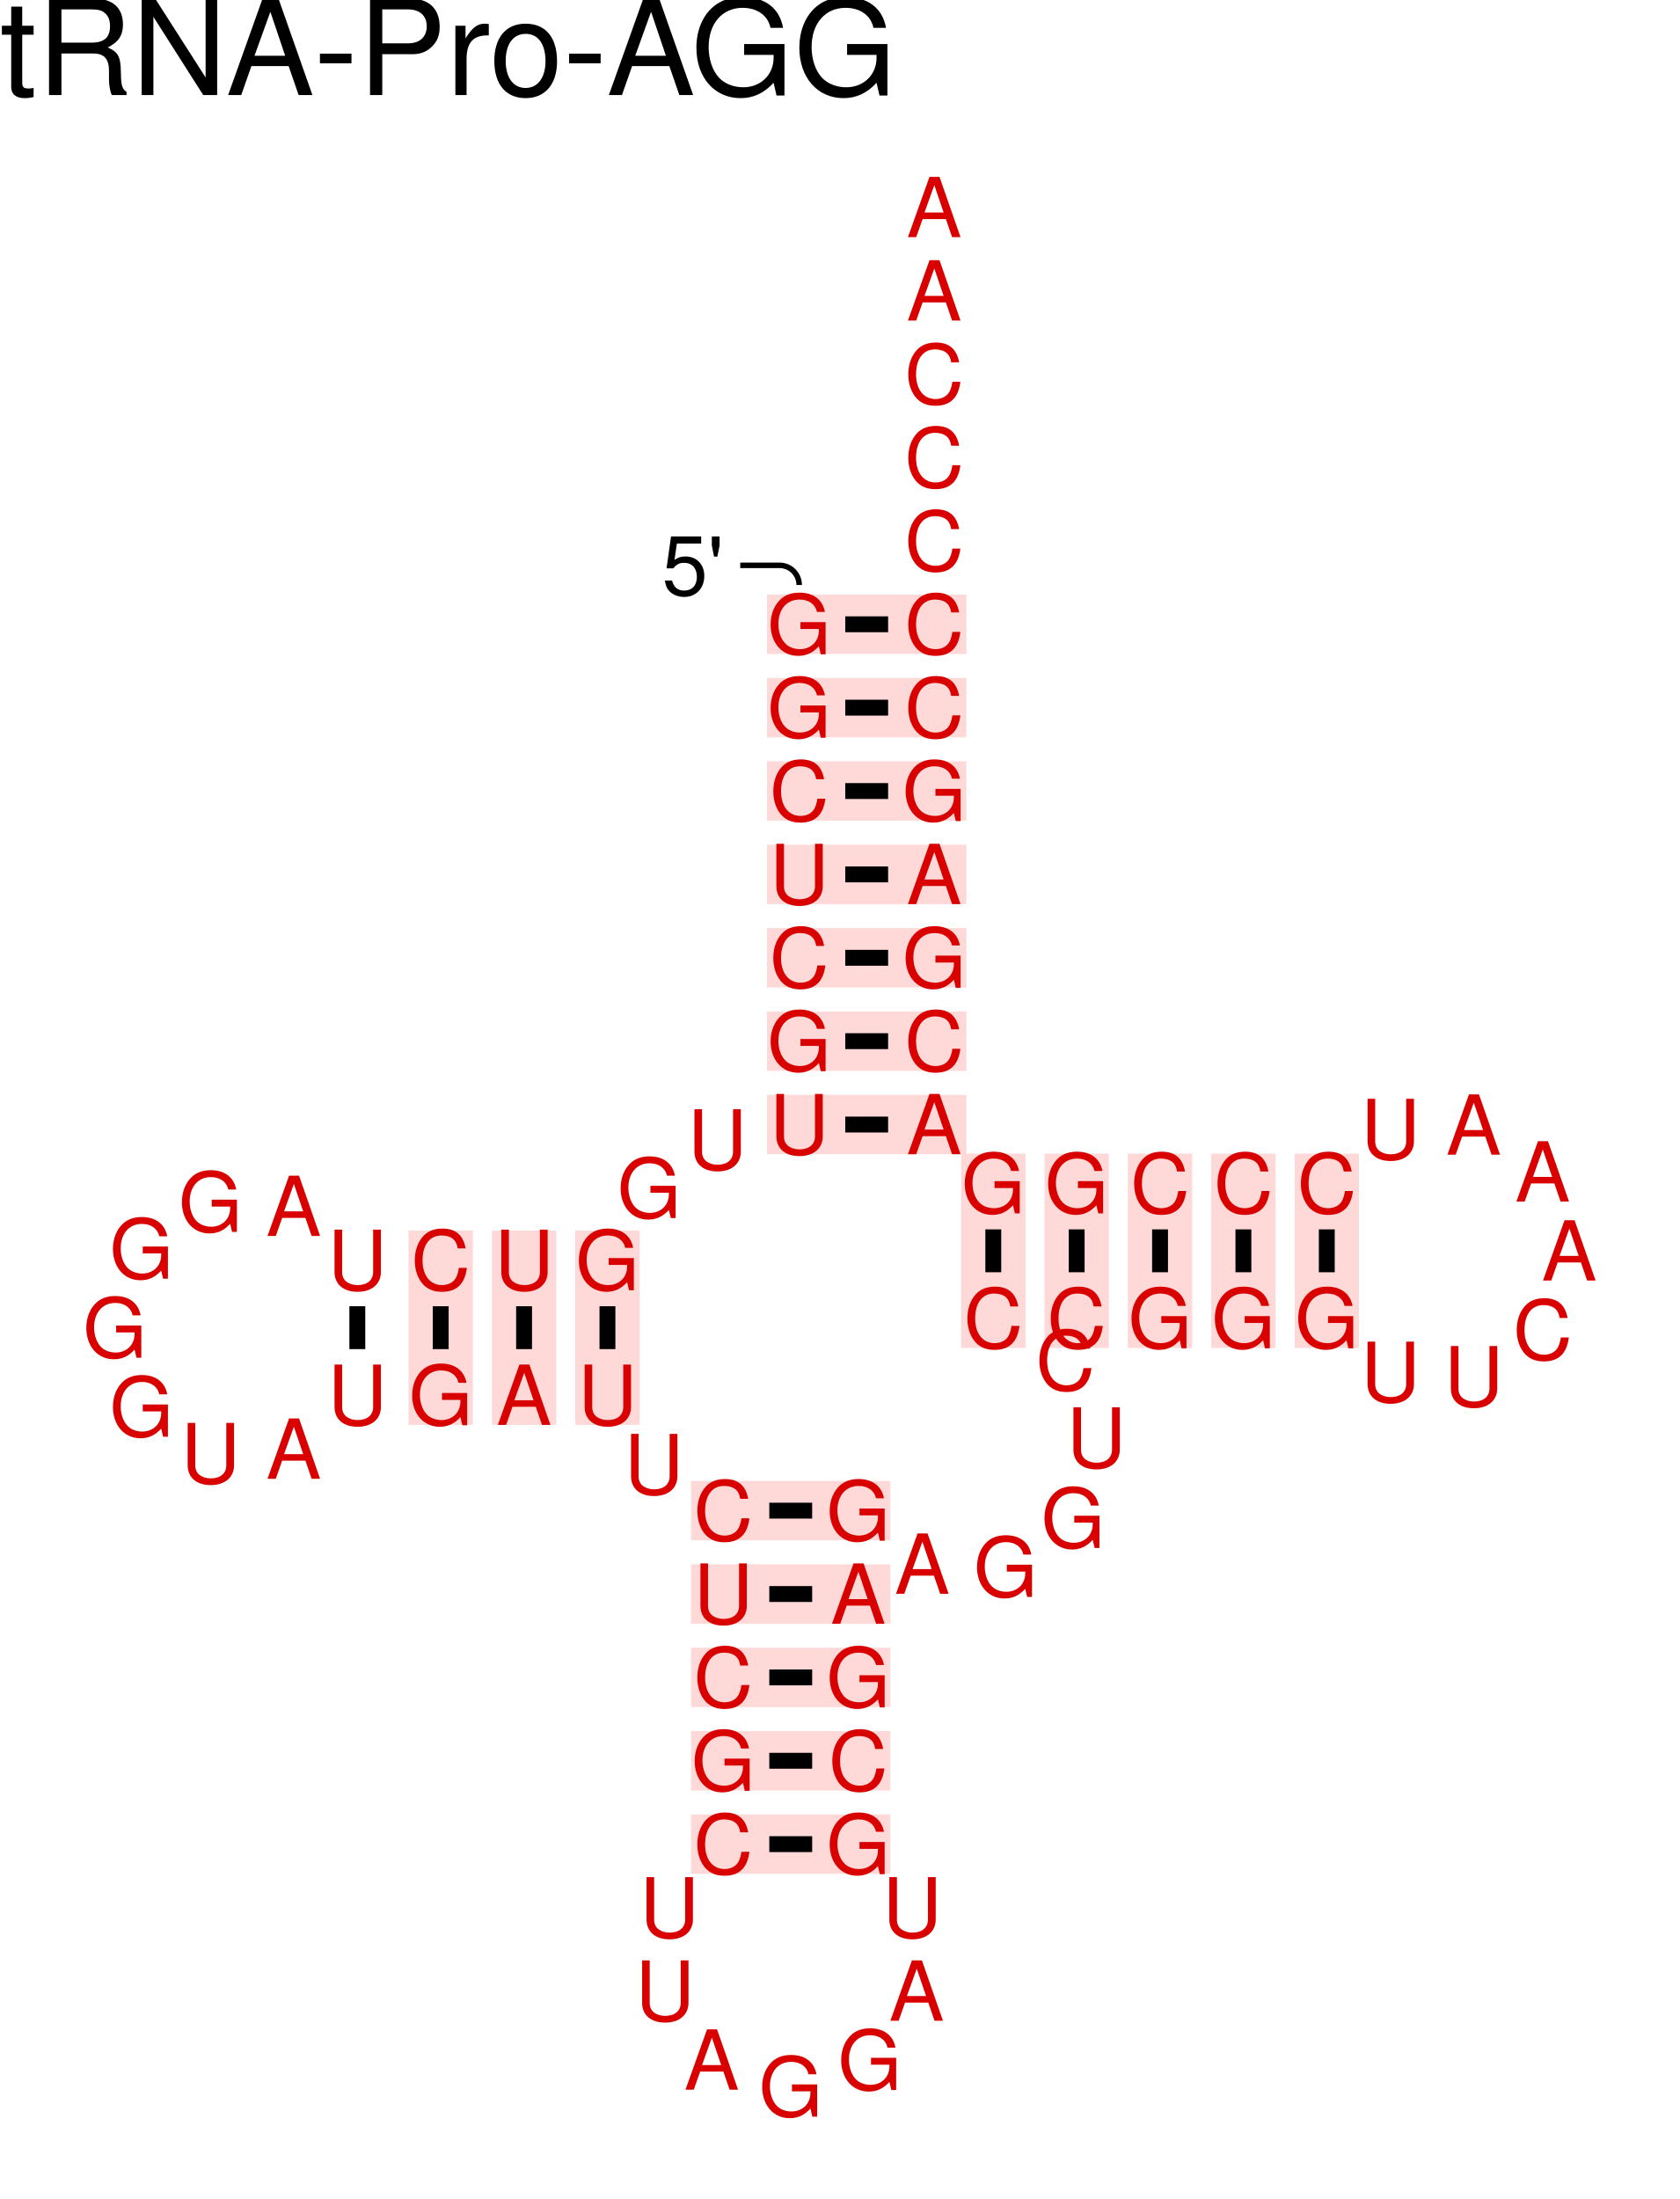
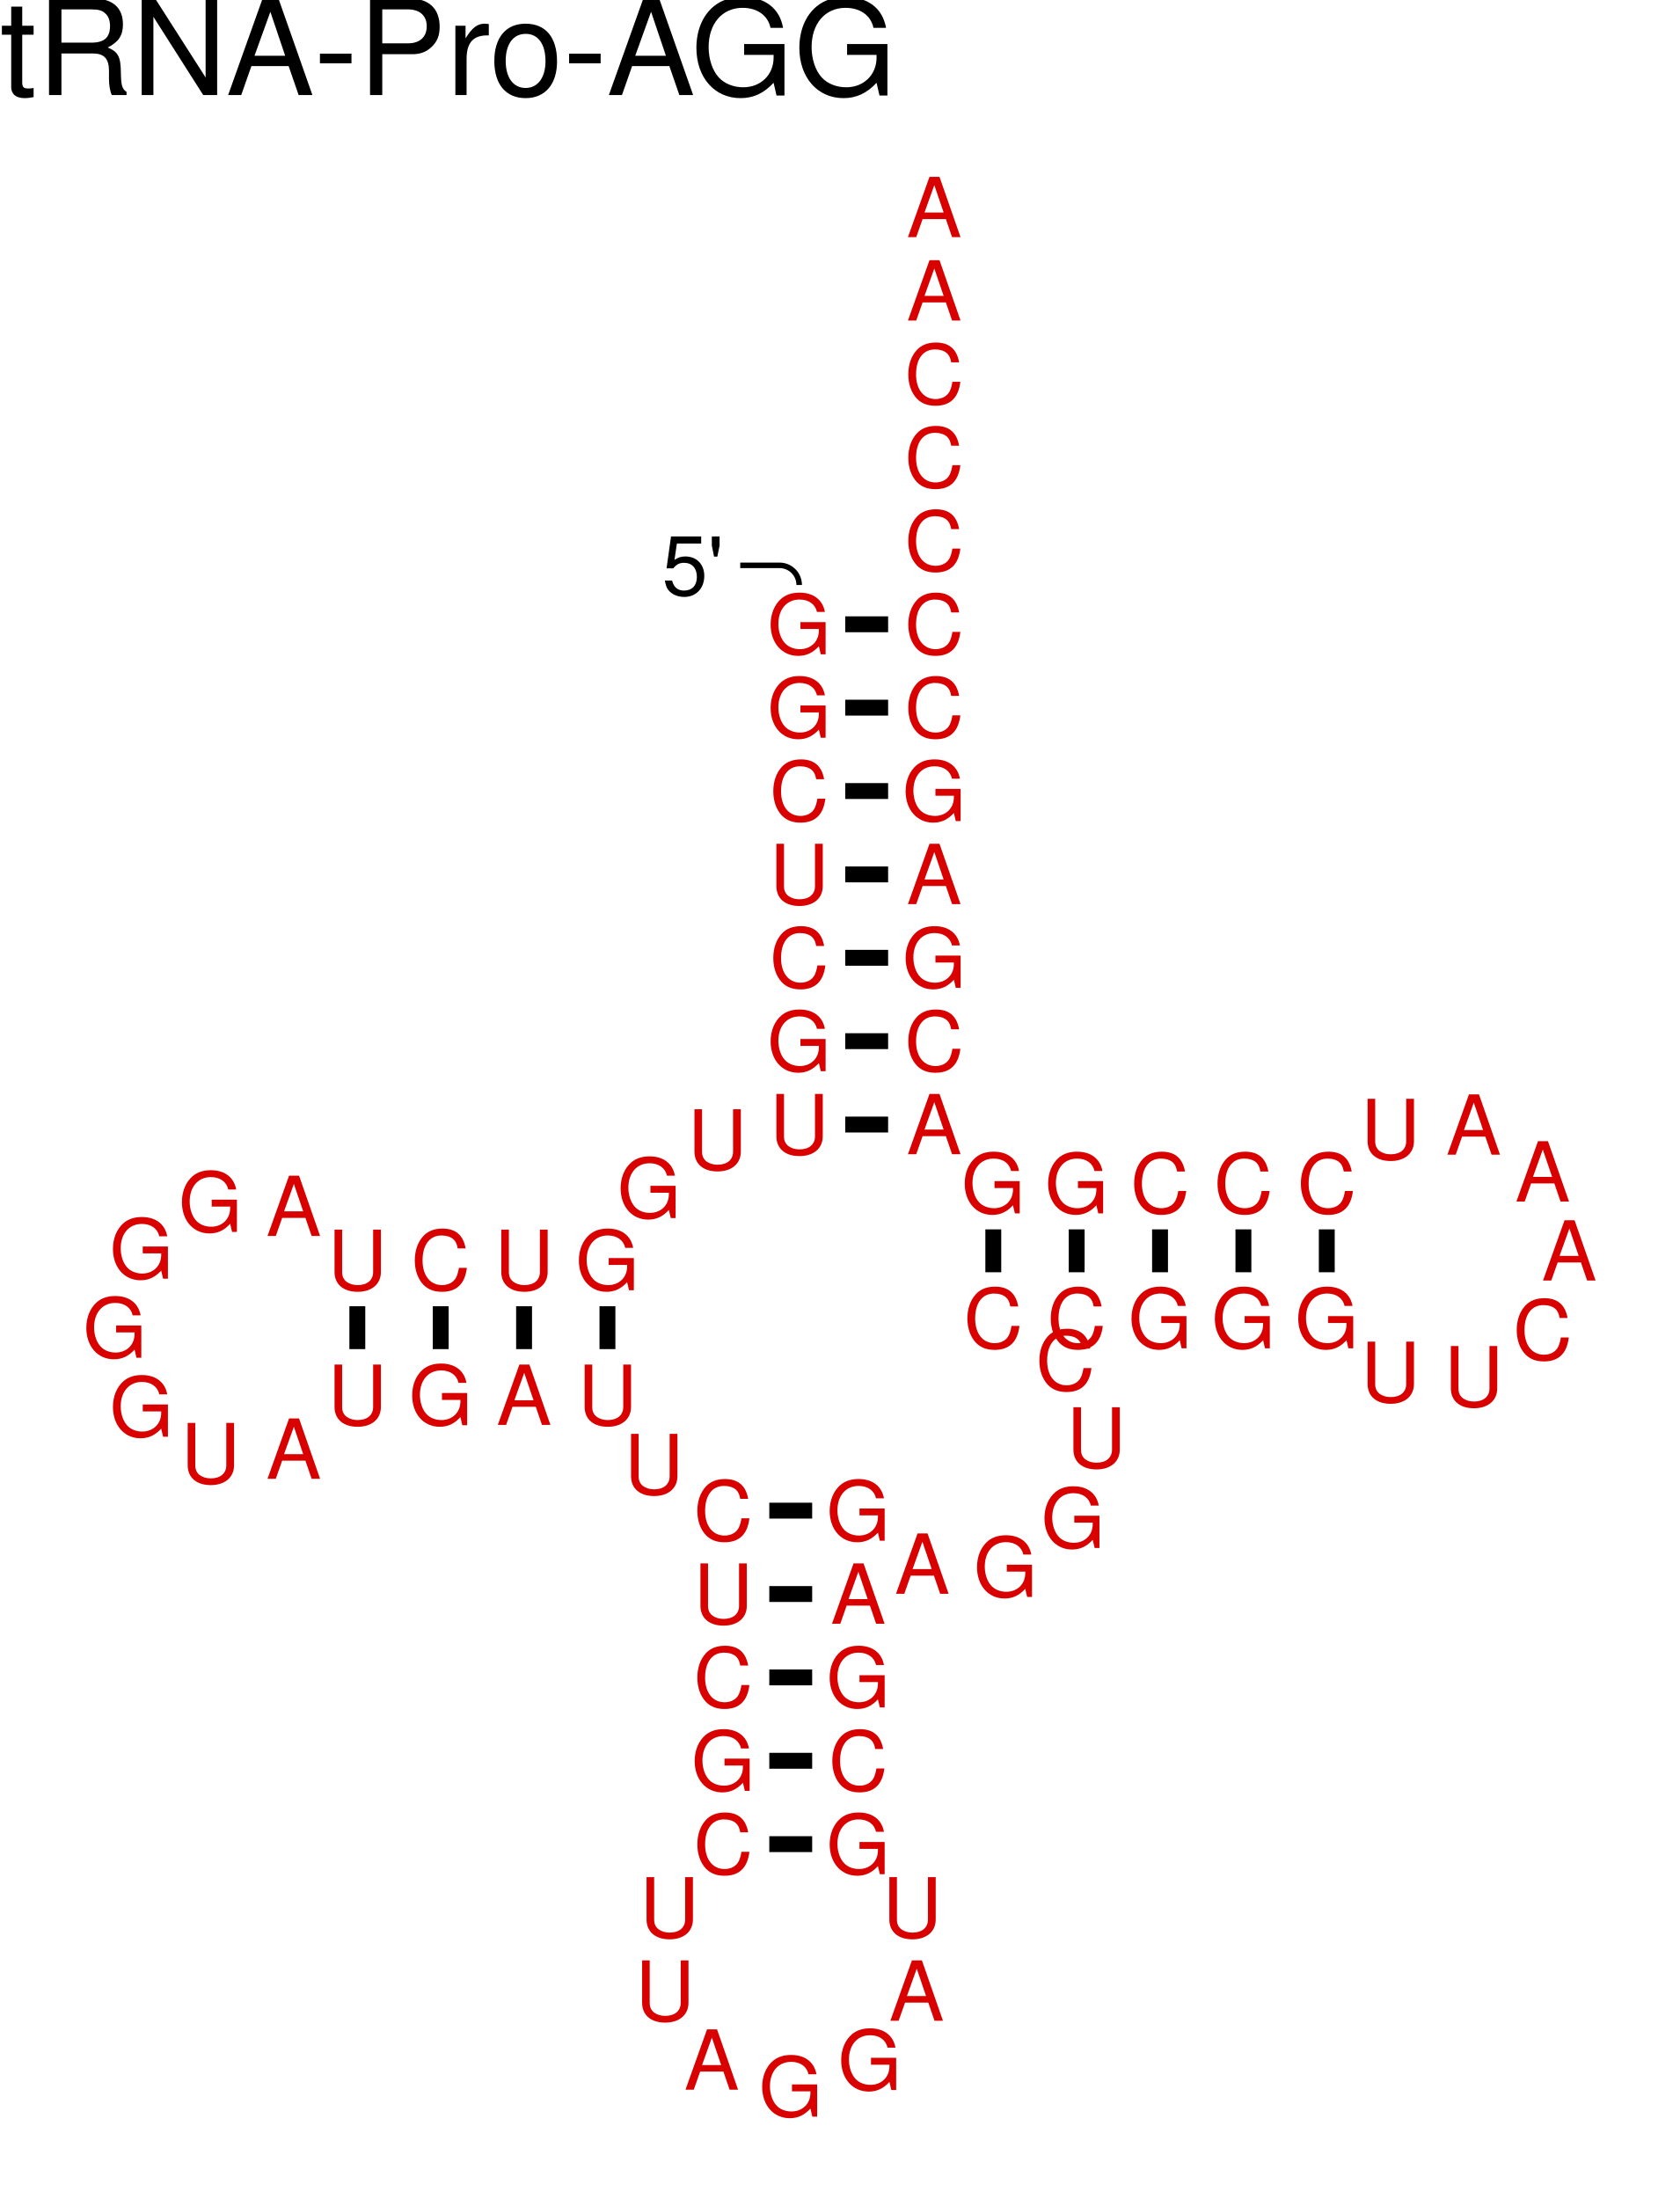
<svg xmlns="http://www.w3.org/2000/svg" version="1.0" width="152.296" height="199.397" id="svg2403" xml:space="preserve">
  <text x="0" y="8.616" id="text1000">
    <tspan x="0" y="8.616" fill="#000000" font-variant="normal" font-weight="normal" font-style="normal" font-family="Helvetica, Arial, sans-serif" font-size="12" id="tspan1001">tRNA-Pro-AGG</tspan>
  </text>
-   <path fill="#ffd8d8" stroke="none" d="M 69.552 53.916 L 69.552,53.916L 87.627,53.916L 87.627,59.301L 69.552,59.301Z" />
  <path fill="none" stroke="#000000" stroke-width="1.44" stroke-linecap="butt" stroke-linejoin="miter" d="M 76.645 56.608 L 80.533 56.608 " />
-   <path fill="#ffd8d8" stroke="none" d="M 69.552 61.476 L 69.552,61.476L 87.627,61.476L 87.627,66.861L 69.552,66.861Z" />
  <path fill="none" stroke="#000000" stroke-width="1.44" stroke-linecap="butt" stroke-linejoin="miter" d="M 76.645 64.168 L 80.533 64.168 " />
-   <path fill="#ffd8d8" stroke="none" d="M 69.552 69.036 L 69.552,69.036L 87.627,69.036L 87.627,74.421L 69.552,74.421Z" />
  <path fill="none" stroke="#000000" stroke-width="1.44" stroke-linecap="butt" stroke-linejoin="miter" d="M 76.645 71.728 L 80.533 71.728 " />
-   <path fill="#ffd8d8" stroke="none" d="M 69.552 76.596 L 69.552,76.596L 87.627,76.596L 87.627,81.981L 69.552,81.981Z" />
  <path fill="none" stroke="#000000" stroke-width="1.44" stroke-linecap="butt" stroke-linejoin="miter" d="M 76.645 79.288 L 80.533 79.288 " />
-   <path fill="#ffd8d8" stroke="none" d="M 69.552 84.156 L 69.552,84.156L 87.627,84.156L 87.627,89.541L 69.552,89.541Z" />
  <path fill="none" stroke="#000000" stroke-width="1.44" stroke-linecap="butt" stroke-linejoin="miter" d="M 76.645 86.849 L 80.533 86.849 " />
-   <path fill="#ffd8d8" stroke="none" d="M 69.552 91.716 L 69.552,91.716L 87.627,91.716L 87.627,97.101L 69.552,97.101Z" />
  <path fill="none" stroke="#000000" stroke-width="1.44" stroke-linecap="butt" stroke-linejoin="miter" d="M 76.645 94.409 L 80.533 94.409 " />
-   <path fill="#ffd8d8" stroke="none" d="M 69.552 99.276 L 69.552,99.276L 87.627,99.276L 87.627,104.661L 69.552,104.661Z" />
  <path fill="none" stroke="#000000" stroke-width="1.44" stroke-linecap="butt" stroke-linejoin="miter" d="M 76.645 101.969 L 80.533 101.969 " />
-   <path fill="#ffd8d8" stroke="none" d="M 58 111.577 L 58,111.577L 58,129.202L 52.165,129.202L 52.165,111.577Z" />
  <path fill="none" stroke="#000000" stroke-width="1.44" stroke-linecap="butt" stroke-linejoin="miter" d="M 55.082 118.445 L 55.082 122.333 " />
-   <path fill="#ffd8d8" stroke="none" d="M 50.44 111.577 L 50.44,111.577L 50.44,129.202L 44.605,129.202L 44.605,111.577Z" />
  <path fill="none" stroke="#000000" stroke-width="1.44" stroke-linecap="butt" stroke-linejoin="miter" d="M 47.522 118.445 L 47.522 122.333 " />
-   <path fill="#ffd8d8" stroke="none" d="M 42.88 111.577 L 42.88,111.577L 42.88,129.202L 37.045,129.202L 37.045,111.577Z" />
  <path fill="none" stroke="#000000" stroke-width="1.44" stroke-linecap="butt" stroke-linejoin="miter" d="M 39.962 118.445 L 39.962 122.333 " />
  <path fill="none" stroke="#000000" stroke-width="1.44" stroke-linecap="butt" stroke-linejoin="miter" d="M 32.402 118.445 L 32.402 122.333 " />
-   <path fill="#ffd8d8" stroke="none" d="M 62.665 134.288 L 62.665,134.288L 80.74,134.288L 80.74,139.673L 62.665,139.673Z" />
  <path fill="none" stroke="#000000" stroke-width="1.44" stroke-linecap="butt" stroke-linejoin="miter" d="M 69.758 136.98 L 73.646 136.98 " />
-   <path fill="#ffd8d8" stroke="none" d="M 62.665 141.848 L 62.665,141.848L 80.74,141.848L 80.74,147.233L 62.665,147.233Z" />
  <path fill="none" stroke="#000000" stroke-width="1.44" stroke-linecap="butt" stroke-linejoin="miter" d="M 69.758 144.54 L 73.646 144.54 " />
-   <path fill="#ffd8d8" stroke="none" d="M 62.665 149.408 L 62.665,149.408L 80.74,149.408L 80.74,154.793L 62.665,154.793Z" />
  <path fill="none" stroke="#000000" stroke-width="1.44" stroke-linecap="butt" stroke-linejoin="miter" d="M 69.758 152.1 L 73.646 152.1 " />
-   <path fill="#ffd8d8" stroke="none" d="M 62.665 156.968 L 62.665,156.968L 80.74,156.968L 80.74,162.353L 62.665,162.353Z" />
  <path fill="none" stroke="#000000" stroke-width="1.44" stroke-linecap="butt" stroke-linejoin="miter" d="M 69.758 159.66 L 73.646 159.66 " />
-   <path fill="#ffd8d8" stroke="none" d="M 62.665 164.528 L 62.665,164.528L 80.74,164.528L 80.74,169.913L 62.665,169.913Z" />
  <path fill="none" stroke="#000000" stroke-width="1.44" stroke-linecap="butt" stroke-linejoin="miter" d="M 69.758 167.22 L 73.646 167.22 " />
-   <path fill="#ffd8d8" stroke="none" d="M 87.153 122.231 L 87.153,122.231L 87.153,104.606L 92.988,104.606L 92.988,122.231Z" />
  <path fill="none" stroke="#000000" stroke-width="1.44" stroke-linecap="butt" stroke-linejoin="miter" d="M 90.07 115.363 L 90.07 111.475 " />
-   <path fill="#ffd8d8" stroke="none" d="M 94.713 122.231 L 94.713,122.231L 94.713,104.606L 100.548,104.606L 100.548,122.231Z" />
  <path fill="none" stroke="#000000" stroke-width="1.44" stroke-linecap="butt" stroke-linejoin="miter" d="M 97.63 115.363 L 97.63 111.475 " />
-   <path fill="#ffd8d8" stroke="none" d="M 102.273 122.231 L 102.273,122.231L 102.273,104.606L 108.108,104.606L 108.108,122.231Z" />
  <path fill="none" stroke="#000000" stroke-width="1.44" stroke-linecap="butt" stroke-linejoin="miter" d="M 105.19 115.363 L 105.19 111.475 " />
-   <path fill="#ffd8d8" stroke="none" d="M 109.833 122.231 L 109.833,122.231L 109.833,104.606L 115.668,104.606L 115.668,122.231Z" />
  <path fill="none" stroke="#000000" stroke-width="1.44" stroke-linecap="butt" stroke-linejoin="miter" d="M 112.75 115.363 L 112.75 111.475 " />
-   <path fill="#ffd8d8" stroke="none" d="M 117.393 122.231 L 117.393,122.231L 117.393,104.606L 123.228,104.606L 123.228,122.231Z" />
  <path fill="none" stroke="#000000" stroke-width="1.44" stroke-linecap="butt" stroke-linejoin="miter" d="M 120.31 115.363 L 120.31 111.475 " />
-   <path fill="none" stroke="#5c5c5c" stroke-width="0.5" stroke-linecap="butt" stroke-linejoin="miter" d="" />
-   <path fill="none" stroke="#5c5c5c" stroke-width="0.5" stroke-linecap="butt" stroke-linejoin="miter" d="" />
-   <path fill="none" stroke="#5c5c5c" stroke-width="0.5" stroke-linecap="butt" stroke-linejoin="miter" d="" />
-   <path fill="none" stroke="#5c5c5c" stroke-width="0.5" stroke-linecap="butt" stroke-linejoin="miter" d="" />
-   <path fill="none" stroke="#5c5c5c" stroke-width="0.5" stroke-linecap="butt" stroke-linejoin="miter" d="" />
-   <path fill="none" stroke="#5c5c5c" stroke-width="0.5" stroke-linecap="butt" stroke-linejoin="miter" d="" />
-   <path fill="none" stroke="#5c5c5c" stroke-width="0.5" stroke-linecap="butt" stroke-linejoin="miter" d="" />
-   <path fill="none" stroke="#5c5c5c" stroke-width="0.5" stroke-linecap="butt" stroke-linejoin="miter" d="" />
-   <path fill="none" stroke="#5c5c5c" stroke-width="0.5" stroke-linecap="butt" stroke-linejoin="miter" d="" />
-   <path fill="none" stroke="#5c5c5c" stroke-width="0.5" stroke-linecap="butt" stroke-linejoin="miter" d="" />
-   <path fill="none" stroke="#5c5c5c" stroke-width="0.5" stroke-linecap="butt" stroke-linejoin="miter" d="" />
-   <path fill="none" stroke="#5c5c5c" stroke-width="0.5" stroke-linecap="butt" stroke-linejoin="miter" d="" />
-   <path fill="none" stroke="#5c5c5c" stroke-width="0.5" stroke-linecap="butt" stroke-linejoin="miter" d="" />
-   <path fill="none" stroke="#5c5c5c" stroke-width="0.5" stroke-linecap="butt" stroke-linejoin="miter" d="" />
-   <path fill="none" stroke="#5c5c5c" stroke-width="0.5" stroke-linecap="butt" stroke-linejoin="miter" d="" />
-   <path fill="none" stroke="#5c5c5c" stroke-width="0.5" stroke-linecap="butt" stroke-linejoin="miter" d="" />
-   <path fill="none" stroke="#5c5c5c" stroke-width="0.5" stroke-linecap="butt" stroke-linejoin="miter" d="" />
-   <path fill="none" stroke="#5c5c5c" stroke-width="0.5" stroke-linecap="butt" stroke-linejoin="miter" d="" />
-   <path fill="none" stroke="#5c5c5c" stroke-width="0.5" stroke-linecap="butt" stroke-linejoin="miter" d="" />
-   <path fill="none" stroke="#5c5c5c" stroke-width="0.5" stroke-linecap="butt" stroke-linejoin="miter" d="" />
-   <path fill="none" stroke="#5c5c5c" stroke-width="0.5" stroke-linecap="butt" stroke-linejoin="miter" d="" />
-   <path fill="none" stroke="#5c5c5c" stroke-width="0.5" stroke-linecap="butt" stroke-linejoin="miter" d="" />
-   <path fill="none" stroke="#5c5c5c" stroke-width="0.5" stroke-linecap="butt" stroke-linejoin="miter" d="" />
-   <path fill="none" stroke="#5c5c5c" stroke-width="0.5" stroke-linecap="butt" stroke-linejoin="miter" d="" />
-   <path fill="none" stroke="#5c5c5c" stroke-width="0.5" stroke-linecap="butt" stroke-linejoin="miter" d="" />
-   <path fill="none" stroke="#5c5c5c" stroke-width="0.5" stroke-linecap="butt" stroke-linejoin="miter" d="" />
-   <path fill="none" stroke="#5c5c5c" stroke-width="0.5" stroke-linecap="butt" stroke-linejoin="miter" d="" />
-   <path fill="none" stroke="#5c5c5c" stroke-width="0.5" stroke-linecap="butt" stroke-linejoin="miter" d="" />
-   <path fill="none" stroke="#5c5c5c" stroke-width="0.5" stroke-linecap="butt" stroke-linejoin="miter" d="" />
-   <path fill="none" stroke="#5c5c5c" stroke-width="0.5" stroke-linecap="butt" stroke-linejoin="miter" d="" />
-   <path fill="none" stroke="#5c5c5c" stroke-width="0.5" stroke-linecap="butt" stroke-linejoin="miter" d="" />
-   <path fill="none" stroke="#5c5c5c" stroke-width="0.5" stroke-linecap="butt" stroke-linejoin="miter" d="" />
-   <path fill="none" stroke="#5c5c5c" stroke-width="0.5" stroke-linecap="butt" stroke-linejoin="miter" d="" />
-   <path fill="none" stroke="#5c5c5c" stroke-width="0.5" stroke-linecap="butt" stroke-linejoin="miter" d="" />
-   <path fill="none" stroke="#5c5c5c" stroke-width="0.5" stroke-linecap="butt" stroke-linejoin="miter" d="" />
-   <path fill="none" stroke="#5c5c5c" stroke-width="0.5" stroke-linecap="butt" stroke-linejoin="miter" d="" />
-   <path fill="none" stroke="#5c5c5c" stroke-width="0.5" stroke-linecap="butt" stroke-linejoin="miter" d="" />
-   <path fill="none" stroke="#5c5c5c" stroke-width="0.5" stroke-linecap="butt" stroke-linejoin="miter" d="" />
-   <path fill="none" stroke="#5c5c5c" stroke-width="0.5" stroke-linecap="butt" stroke-linejoin="miter" d="" />
-   <path fill="none" stroke="#5c5c5c" stroke-width="0.5" stroke-linecap="butt" stroke-linejoin="miter" d="" />
-   <path fill="none" stroke="#5c5c5c" stroke-width="0.5" stroke-linecap="butt" stroke-linejoin="miter" d="" />
-   <path fill="none" stroke="#5c5c5c" stroke-width="0.5" stroke-linecap="butt" stroke-linejoin="miter" d="" />
-   <path fill="none" stroke="#5c5c5c" stroke-width="0.5" stroke-linecap="butt" stroke-linejoin="miter" d="" />
-   <path fill="none" stroke="#5c5c5c" stroke-width="0.5" stroke-linecap="butt" stroke-linejoin="miter" d="" />
-   <path fill="none" stroke="#5c5c5c" stroke-width="0.5" stroke-linecap="butt" stroke-linejoin="miter" d="" />
-   <path fill="none" stroke="#5c5c5c" stroke-width="0.5" stroke-linecap="butt" stroke-linejoin="miter" d="" />
-   <path fill="none" stroke="#5c5c5c" stroke-width="0.5" stroke-linecap="butt" stroke-linejoin="miter" d="" />
-   <path fill="none" stroke="#5c5c5c" stroke-width="0.5" stroke-linecap="butt" stroke-linejoin="miter" d="" />
-   <path fill="none" stroke="#5c5c5c" stroke-width="0.5" stroke-linecap="butt" stroke-linejoin="miter" d="" />
-   <path fill="none" stroke="#5c5c5c" stroke-width="0.5" stroke-linecap="butt" stroke-linejoin="miter" d="" />
-   <path fill="none" stroke="#5c5c5c" stroke-width="0.5" stroke-linecap="butt" stroke-linejoin="miter" d="" />
-   <path fill="none" stroke="#5c5c5c" stroke-width="0.5" stroke-linecap="butt" stroke-linejoin="miter" d="" />
-   <path fill="none" stroke="#5c5c5c" stroke-width="0.5" stroke-linecap="butt" stroke-linejoin="miter" d="" />
-   <path fill="none" stroke="#5c5c5c" stroke-width="0.5" stroke-linecap="butt" stroke-linejoin="miter" d="" />
-   <path fill="none" stroke="#5c5c5c" stroke-width="0.5" stroke-linecap="butt" stroke-linejoin="miter" d="" />
-   <path fill="none" stroke="#5c5c5c" stroke-width="0.5" stroke-linecap="butt" stroke-linejoin="miter" d="" />
-   <path fill="none" stroke="#5c5c5c" stroke-width="0.5" stroke-linecap="butt" stroke-linejoin="miter" d="" />
-   <path fill="none" stroke="#5c5c5c" stroke-width="0.5" stroke-linecap="butt" stroke-linejoin="miter" d="" />
-   <path fill="none" stroke="#5c5c5c" stroke-width="0.5" stroke-linecap="butt" stroke-linejoin="miter" d="" />
-   <path fill="none" stroke="#5c5c5c" stroke-width="0.5" stroke-linecap="butt" stroke-linejoin="miter" d="" />
-   <path fill="none" stroke="#5c5c5c" stroke-width="0.5" stroke-linecap="butt" stroke-linejoin="miter" d="" />
-   <path fill="none" stroke="#5c5c5c" stroke-width="0.5" stroke-linecap="butt" stroke-linejoin="miter" d="" />
-   <path fill="none" stroke="#5c5c5c" stroke-width="0.5" stroke-linecap="butt" stroke-linejoin="miter" d="" />
-   <path fill="none" stroke="#5c5c5c" stroke-width="0.5" stroke-linecap="butt" stroke-linejoin="miter" d="" />
-   <path fill="none" stroke="#5c5c5c" stroke-width="0.5" stroke-linecap="butt" stroke-linejoin="miter" d="" />
-   <path fill="none" stroke="#5c5c5c" stroke-width="0.5" stroke-linecap="butt" stroke-linejoin="miter" d="" />
-   <path fill="none" stroke="#5c5c5c" stroke-width="0.5" stroke-linecap="butt" stroke-linejoin="miter" d="" />
-   <path fill="none" stroke="#5c5c5c" stroke-width="0.5" stroke-linecap="butt" stroke-linejoin="miter" d="" />
-   <path fill="none" stroke="#5c5c5c" stroke-width="0.5" stroke-linecap="butt" stroke-linejoin="miter" d="" />
-   <path fill="none" stroke="#5c5c5c" stroke-width="0.5" stroke-linecap="butt" stroke-linejoin="miter" d="" />
-   <path fill="none" stroke="#5c5c5c" stroke-width="0.5" stroke-linecap="butt" stroke-linejoin="miter" d="" />
-   <path fill="none" stroke="#5c5c5c" stroke-width="0.5" stroke-linecap="butt" stroke-linejoin="miter" d="" />
-   <path fill="none" stroke="#5c5c5c" stroke-width="0.5" stroke-linecap="butt" stroke-linejoin="miter" d="" />
-   <path fill="none" stroke="#5c5c5c" stroke-width="0.5" stroke-linecap="butt" stroke-linejoin="miter" d="" />
-   <path fill="none" stroke="#5c5c5c" stroke-width="0.5" stroke-linecap="butt" stroke-linejoin="miter" d="" />
-   <path fill="none" stroke="#5c5c5c" stroke-width="0.5" stroke-linecap="butt" stroke-linejoin="miter" d="" />
-   <path fill="none" stroke="#5c5c5c" stroke-width="0.5" stroke-linecap="butt" stroke-linejoin="miter" d="" />
-   <path fill="none" stroke="#5c5c5c" stroke-width="0.5" stroke-linecap="butt" stroke-linejoin="miter" d="" />
-   <path fill="none" stroke="#5c5c5c" stroke-width="0.5" stroke-linecap="butt" stroke-linejoin="miter" d="" />
-   <path fill="none" stroke="#5c5c5c" stroke-width="0.5" stroke-linecap="butt" stroke-linejoin="miter" d="" />
-   <path fill="none" stroke="#5c5c5c" stroke-width="0.5" stroke-linecap="butt" stroke-linejoin="miter" d="" />
-   <path fill="none" stroke="#5c5c5c" stroke-width="0.5" stroke-linecap="butt" stroke-linejoin="miter" d="" />
-   <path fill="none" stroke="#5c5c5c" stroke-width="0.5" stroke-linecap="butt" stroke-linejoin="miter" d="" />
-   <path fill="none" stroke="#5c5c5c" stroke-width="0.5" stroke-linecap="butt" stroke-linejoin="miter" d="" />
-   <path fill="none" stroke="#5c5c5c" stroke-width="0.5" stroke-linecap="butt" stroke-linejoin="miter" d="" />
-   <path fill="none" stroke="#5c5c5c" stroke-width="0.5" stroke-linecap="butt" stroke-linejoin="miter" d="" />
-   <path fill="none" stroke="#5c5c5c" stroke-width="0.5" stroke-linecap="butt" stroke-linejoin="miter" d="" />
-   <path fill="none" stroke="#5c5c5c" stroke-width="0.5" stroke-linecap="butt" stroke-linejoin="miter" d="" />
-   <path fill="none" stroke="#5c5c5c" stroke-width="0.5" stroke-linecap="butt" stroke-linejoin="miter" d="" />
-   <path fill="none" stroke="#5c5c5c" stroke-width="0.5" stroke-linecap="butt" stroke-linejoin="miter" d="" />
-   <path fill="none" stroke="#5c5c5c" stroke-width="0.5" stroke-linecap="butt" stroke-linejoin="miter" d="" />
-   <path fill="none" stroke="#5c5c5c" stroke-width="0.5" stroke-linecap="butt" stroke-linejoin="miter" d="" />
-   <path fill="none" stroke="#5c5c5c" stroke-width="0.5" stroke-linecap="butt" stroke-linejoin="miter" d="" />
-   <path fill="none" stroke="#5c5c5c" stroke-width="0.5" stroke-linecap="butt" stroke-linejoin="miter" d="" />
-   <path fill="none" stroke="#5c5c5c" stroke-width="0.5" stroke-linecap="butt" stroke-linejoin="miter" d="" />
-   <path fill="none" stroke="#5c5c5c" stroke-width="0.5" stroke-linecap="butt" stroke-linejoin="miter" d="" />
-   <path fill="none" stroke="#5c5c5c" stroke-width="0.5" stroke-linecap="butt" stroke-linejoin="miter" d="" />
-   <path fill="none" stroke="#5c5c5c" stroke-width="0.5" stroke-linecap="butt" stroke-linejoin="miter" d="" />
-   <path fill="none" stroke="#5c5c5c" stroke-width="0.5" stroke-linecap="butt" stroke-linejoin="miter" d="" />
-   <path fill="none" stroke="#5c5c5c" stroke-width="0.5" stroke-linecap="butt" stroke-linejoin="miter" d="" />
-   <path fill="none" stroke="#5c5c5c" stroke-width="0.5" stroke-linecap="butt" stroke-linejoin="miter" d="" />
-   <path fill="none" stroke="#5c5c5c" stroke-width="0.5" stroke-linecap="butt" stroke-linejoin="miter" d="" />
-   <path fill="none" stroke="#5c5c5c" stroke-width="0.5" stroke-linecap="butt" stroke-linejoin="miter" d="" />
-   <path fill="none" stroke="#5c5c5c" stroke-width="0.5" stroke-linecap="butt" stroke-linejoin="miter" d="" />
-   <path fill="none" stroke="#5c5c5c" stroke-width="0.5" stroke-linecap="butt" stroke-linejoin="miter" d="" />
-   <path fill="none" stroke="#5c5c5c" stroke-width="0.5" stroke-linecap="butt" stroke-linejoin="miter" d="" />
-   <path fill="none" stroke="#5c5c5c" stroke-width="0.5" stroke-linecap="butt" stroke-linejoin="miter" d="" />
-   <path fill="none" stroke="#5c5c5c" stroke-width="0.5" stroke-linecap="butt" stroke-linejoin="miter" d="" />
-   <path fill="none" stroke="#5c5c5c" stroke-width="0.5" stroke-linecap="butt" stroke-linejoin="miter" d="" />
-   <path fill="none" stroke="#5c5c5c" stroke-width="0.5" stroke-linecap="butt" stroke-linejoin="miter" d="" />
-   <path fill="none" stroke="#5c5c5c" stroke-width="0.5" stroke-linecap="butt" stroke-linejoin="miter" d="" />
-   <path fill="none" stroke="#5c5c5c" stroke-width="0.5" stroke-linecap="butt" stroke-linejoin="miter" d="" />
-   <path fill="none" stroke="#5c5c5c" stroke-width="0.5" stroke-linecap="butt" stroke-linejoin="miter" d="" />
-   <path fill="none" stroke="#5c5c5c" stroke-width="0.5" stroke-linecap="butt" stroke-linejoin="miter" d="" />
-   <path fill="none" stroke="#5c5c5c" stroke-width="0.5" stroke-linecap="butt" stroke-linejoin="miter" d="" />
-   <path fill="none" stroke="#5c5c5c" stroke-width="0.5" stroke-linecap="butt" stroke-linejoin="miter" d="" />
-   <path fill="none" stroke="#5c5c5c" stroke-width="0.5" stroke-linecap="butt" stroke-linejoin="miter" d="" />
-   <path fill="none" stroke="#5c5c5c" stroke-width="0.5" stroke-linecap="butt" stroke-linejoin="miter" d="" />
-   <path fill="none" stroke="#5c5c5c" stroke-width="0.5" stroke-linecap="butt" stroke-linejoin="miter" d="" />
-   <path fill="none" stroke="#5c5c5c" stroke-width="0.5" stroke-linecap="butt" stroke-linejoin="miter" d="" />
-   <path fill="none" stroke="#5c5c5c" stroke-width="0.5" stroke-linecap="butt" stroke-linejoin="miter" d="" />
-   <path fill="none" stroke="#5c5c5c" stroke-width="0.5" stroke-linecap="butt" stroke-linejoin="miter" d="" />
-   <path fill="none" stroke="#5c5c5c" stroke-width="0.5" stroke-linecap="butt" stroke-linejoin="miter" d="" />
-   <path fill="none" stroke="#5c5c5c" stroke-width="0.5" stroke-linecap="butt" stroke-linejoin="miter" d="" />
-   <path fill="none" stroke="#5c5c5c" stroke-width="0.5" stroke-linecap="butt" stroke-linejoin="miter" d="" />
-   <path fill="none" stroke="#5c5c5c" stroke-width="0.5" stroke-linecap="butt" stroke-linejoin="miter" d="" />
-   <path fill="none" stroke="#5c5c5c" stroke-width="0.5" stroke-linecap="butt" stroke-linejoin="miter" d="" />
-   <path fill="none" stroke="#5c5c5c" stroke-width="0.5" stroke-linecap="butt" stroke-linejoin="miter" d="" />
-   <path fill="none" stroke="#5c5c5c" stroke-width="0.5" stroke-linecap="butt" stroke-linejoin="miter" d="" />
-   <path fill="none" stroke="#5c5c5c" stroke-width="0.5" stroke-linecap="butt" stroke-linejoin="miter" d="" />
-   <path fill="none" stroke="#5c5c5c" stroke-width="0.5" stroke-linecap="butt" stroke-linejoin="miter" d="" />
-   <path fill="none" stroke="#5c5c5c" stroke-width="0.5" stroke-linecap="butt" stroke-linejoin="miter" d="" />
-   <path fill="none" stroke="#5c5c5c" stroke-width="0.5" stroke-linecap="butt" stroke-linejoin="miter" d="" />
-   <path fill="none" stroke="#5c5c5c" stroke-width="0.5" stroke-linecap="butt" stroke-linejoin="miter" d="" />
-   <path fill="none" stroke="#5c5c5c" stroke-width="0.5" stroke-linecap="butt" stroke-linejoin="miter" d="" />
-   <path fill="none" stroke="#5c5c5c" stroke-width="0.5" stroke-linecap="butt" stroke-linejoin="miter" d="" />
-   <path fill="none" stroke="#5c5c5c" stroke-width="0.5" stroke-linecap="butt" stroke-linejoin="miter" d="" />
-   <path fill="none" stroke="#5c5c5c" stroke-width="0.5" stroke-linecap="butt" stroke-linejoin="miter" d="" />
-   <path fill="none" stroke="#5c5c5c" stroke-width="0.5" stroke-linecap="butt" stroke-linejoin="miter" d="" />
-   <path fill="none" stroke="#5c5c5c" stroke-width="0.5" stroke-linecap="butt" stroke-linejoin="miter" d="" />
-   <path fill="none" stroke="#5c5c5c" stroke-width="0.5" stroke-linecap="butt" stroke-linejoin="miter" d="" />
-   <path fill="none" stroke="#5c5c5c" stroke-width="0.5" stroke-linecap="butt" stroke-linejoin="miter" d="" />
-   <path fill="none" stroke="#5c5c5c" stroke-width="0.5" stroke-linecap="butt" stroke-linejoin="miter" d="" />
-   <path fill="none" stroke="#5c5c5c" stroke-width="0.5" stroke-linecap="butt" stroke-linejoin="miter" d="" />
-   <path fill="none" stroke="#5c5c5c" stroke-width="0.5" stroke-linecap="butt" stroke-linejoin="miter" d="" />
-   <path fill="none" stroke="#5c5c5c" stroke-width="0.5" stroke-linecap="butt" stroke-linejoin="miter" d="" />
-   <path fill="none" stroke="#5c5c5c" stroke-width="0.5" stroke-linecap="butt" stroke-linejoin="miter" d="" />
-   <path fill="none" stroke="#5c5c5c" stroke-width="0.5" stroke-linecap="butt" stroke-linejoin="miter" d="" />
-   <path fill="none" stroke="#5c5c5c" stroke-width="0.5" stroke-linecap="butt" stroke-linejoin="miter" d="" />
-   <path fill="none" stroke="#5c5c5c" stroke-width="0.5" stroke-linecap="butt" stroke-linejoin="miter" d="" />
-   <path fill="none" stroke="#5c5c5c" stroke-width="0.5" stroke-linecap="butt" stroke-linejoin="miter" d="" />
-   <path fill="none" stroke="#5c5c5c" stroke-width="0.5" stroke-linecap="butt" stroke-linejoin="miter" d="" />
  <text x="69.552" y="59.301" id="text1002">
    <tspan x="69.552" y="59.301" fill="#d90000" font-variant="normal" font-weight="normal" font-style="normal" font-family="Helvetica, Arial, sans-serif" font-size="7.5" id="tspan1003">G</tspan>
  </text>
  <text x="69.552" y="66.861" id="text1004">
    <tspan x="69.552" y="66.861" fill="#d90000" font-variant="normal" font-weight="normal" font-style="normal" font-family="Helvetica, Arial, sans-serif" font-size="7.5" id="tspan1005">G</tspan>
  </text>
  <text x="69.762" y="74.421" id="text1006">
    <tspan x="69.762" y="74.421" fill="#d90000" font-variant="normal" font-weight="normal" font-style="normal" font-family="Helvetica, Arial, sans-serif" font-size="7.5" id="tspan1007">C</tspan>
  </text>
  <text x="69.762" y="81.981" id="text1008">
    <tspan x="69.762" y="81.981" fill="#d90000" font-variant="normal" font-weight="normal" font-style="normal" font-family="Helvetica, Arial, sans-serif" font-size="7.5" id="tspan1009">U</tspan>
  </text>
  <text x="69.762" y="89.541" id="text1010">
    <tspan x="69.762" y="89.541" fill="#d90000" font-variant="normal" font-weight="normal" font-style="normal" font-family="Helvetica, Arial, sans-serif" font-size="7.5" id="tspan1011">C</tspan>
  </text>
  <text x="69.552" y="97.101" id="text1012">
    <tspan x="69.552" y="97.101" fill="#d90000" font-variant="normal" font-weight="normal" font-style="normal" font-family="Helvetica, Arial, sans-serif" font-size="7.5" id="tspan1013">G</tspan>
  </text>
  <text x="69.762" y="104.661" id="text1014">
    <tspan x="69.762" y="104.661" fill="#d90000" font-variant="normal" font-weight="normal" font-style="normal" font-family="Helvetica, Arial, sans-serif" font-size="7.5" id="tspan1015">U</tspan>
  </text>
  <text x="62.331" y="106.051" id="text1016">
    <tspan x="62.331" y="106.051" fill="#d90000" font-variant="normal" font-weight="normal" font-style="normal" font-family="Helvetica, Arial, sans-serif" font-size="7.5" id="tspan1017">U</tspan>
  </text>
  <text x="55.949" y="110.417" id="text1018">
    <tspan x="55.949" y="110.417" fill="#d90000" font-variant="normal" font-weight="normal" font-style="normal" font-family="Helvetica, Arial, sans-serif" font-size="7.5" id="tspan1019">G</tspan>
  </text>
  <text x="52.165" y="116.962" id="text1020">
    <tspan x="52.165" y="116.962" fill="#d90000" font-variant="normal" font-weight="normal" font-style="normal" font-family="Helvetica, Arial, sans-serif" font-size="7.5" id="tspan1021">G</tspan>
  </text>
  <text x="44.815" y="116.962" id="text1022">
    <tspan x="44.815" y="116.962" fill="#d90000" font-variant="normal" font-weight="normal" font-style="normal" font-family="Helvetica, Arial, sans-serif" font-size="7.5" id="tspan1023">U</tspan>
  </text>
  <text x="37.255" y="116.962" id="text1024">
    <tspan x="37.255" y="116.962" fill="#d90000" font-variant="normal" font-weight="normal" font-style="normal" font-family="Helvetica, Arial, sans-serif" font-size="7.5" id="tspan1025">C</tspan>
  </text>
  <text x="29.695" y="116.962" id="text1026">
    <tspan x="29.695" y="116.962" fill="#d90000" font-variant="normal" font-weight="normal" font-style="normal" font-family="Helvetica, Arial, sans-serif" font-size="7.5" id="tspan1027">U</tspan>
  </text>
  <text x="24.133" y="112.074" id="text1028">
    <tspan x="24.133" y="112.074" fill="#d90000" font-variant="normal" font-weight="normal" font-style="normal" font-family="Helvetica, Arial, sans-serif" font-size="7.5" id="tspan1029">A</tspan>
  </text>
  <text x="16.168" y="111.671" id="text1030">
    <tspan x="16.168" y="111.671" fill="#d90000" font-variant="normal" font-weight="normal" font-style="normal" font-family="Helvetica, Arial, sans-serif" font-size="7.5" id="tspan1031">G</tspan>
  </text>
  <text x="9.913" y="115.917" id="text1032">
    <tspan x="9.913" y="115.917" fill="#d90000" font-variant="normal" font-weight="normal" font-style="normal" font-family="Helvetica, Arial, sans-serif" font-size="7.5" id="tspan1033">G</tspan>
  </text>
  <text x="7.5" y="123.082" id="text1034">
    <tspan x="7.5" y="123.082" fill="#d90000" font-variant="normal" font-weight="normal" font-style="normal" font-family="Helvetica, Arial, sans-serif" font-size="7.5" id="tspan1035">G</tspan>
  </text>
  <text x="9.913" y="130.246" id="text1036">
    <tspan x="9.913" y="130.246" fill="#d90000" font-variant="normal" font-weight="normal" font-style="normal" font-family="Helvetica, Arial, sans-serif" font-size="7.5" id="tspan1037">G</tspan>
  </text>
  <text x="16.378" y="134.492" id="text1038">
    <tspan x="16.378" y="134.492" fill="#d90000" font-variant="normal" font-weight="normal" font-style="normal" font-family="Helvetica, Arial, sans-serif" font-size="7.5" id="tspan1039">U</tspan>
  </text>
  <text x="24.133" y="134.089" id="text1040">
    <tspan x="24.133" y="134.089" fill="#d90000" font-variant="normal" font-weight="normal" font-style="normal" font-family="Helvetica, Arial, sans-serif" font-size="7.5" id="tspan1041">A</tspan>
  </text>
  <text x="29.695" y="129.202" id="text1042">
    <tspan x="29.695" y="129.202" fill="#d90000" font-variant="normal" font-weight="normal" font-style="normal" font-family="Helvetica, Arial, sans-serif" font-size="7.5" id="tspan1043">U</tspan>
  </text>
  <text x="37.045" y="129.202" id="text1044">
    <tspan x="37.045" y="129.202" fill="#d90000" font-variant="normal" font-weight="normal" font-style="normal" font-family="Helvetica, Arial, sans-serif" font-size="7.5" id="tspan1045">G</tspan>
  </text>
  <text x="45.021" y="129.202" id="text1046">
    <tspan x="45.021" y="129.202" fill="#d90000" font-variant="normal" font-weight="normal" font-style="normal" font-family="Helvetica, Arial, sans-serif" font-size="7.5" id="tspan1047">A</tspan>
  </text>
  <text x="52.375" y="129.202" id="text1048">
    <tspan x="52.375" y="129.202" fill="#d90000" font-variant="normal" font-weight="normal" font-style="normal" font-family="Helvetica, Arial, sans-serif" font-size="7.5" id="tspan1049">U</tspan>
  </text>
  <text x="56.582" y="135.483" id="text1050">
    <tspan x="56.582" y="135.483" fill="#d90000" font-variant="normal" font-weight="normal" font-style="normal" font-family="Helvetica, Arial, sans-serif" font-size="7.5" id="tspan1051">U</tspan>
  </text>
  <text x="62.875" y="139.673" id="text1052">
    <tspan x="62.875" y="139.673" fill="#d90000" font-variant="normal" font-weight="normal" font-style="normal" font-family="Helvetica, Arial, sans-serif" font-size="7.5" id="tspan1053">C</tspan>
  </text>
  <text x="62.875" y="147.233" id="text1054">
    <tspan x="62.875" y="147.233" fill="#d90000" font-variant="normal" font-weight="normal" font-style="normal" font-family="Helvetica, Arial, sans-serif" font-size="7.5" id="tspan1055">U</tspan>
  </text>
  <text x="62.875" y="154.793" id="text1056">
    <tspan x="62.875" y="154.793" fill="#d90000" font-variant="normal" font-weight="normal" font-style="normal" font-family="Helvetica, Arial, sans-serif" font-size="7.5" id="tspan1057">C</tspan>
  </text>
  <text x="62.665" y="162.353" id="text1058">
    <tspan x="62.665" y="162.353" fill="#d90000" font-variant="normal" font-weight="normal" font-style="normal" font-family="Helvetica, Arial, sans-serif" font-size="7.5" id="tspan1059">G</tspan>
  </text>
  <text x="62.875" y="169.913" id="text1060">
    <tspan x="62.875" y="169.913" fill="#d90000" font-variant="normal" font-weight="normal" font-style="normal" font-family="Helvetica, Arial, sans-serif" font-size="7.5" id="tspan1061">C</tspan>
  </text>
  <text x="57.987" y="175.68" id="text1062">
    <tspan x="57.987" y="175.68" fill="#d90000" font-variant="normal" font-weight="normal" font-style="normal" font-family="Helvetica, Arial, sans-serif" font-size="7.5" id="tspan1063">U</tspan>
  </text>
  <text x="57.584" y="183.23" id="text1064">
    <tspan x="57.584" y="183.23" fill="#d90000" font-variant="normal" font-weight="normal" font-style="normal" font-family="Helvetica, Arial, sans-serif" font-size="7.5" id="tspan1065">U</tspan>
  </text>
  <text x="62.036" y="189.485" id="text1066">
    <tspan x="62.036" y="189.485" fill="#d90000" font-variant="normal" font-weight="normal" font-style="normal" font-family="Helvetica, Arial, sans-serif" font-size="7.5" id="tspan1067">A</tspan>
  </text>
  <text x="68.785" y="191.897" id="text1068">
    <tspan x="68.785" y="191.897" fill="#d90000" font-variant="normal" font-weight="normal" font-style="normal" font-family="Helvetica, Arial, sans-serif" font-size="7.5" id="tspan1069">G</tspan>
  </text>
  <text x="75.95" y="189.485" id="text1070">
    <tspan x="75.95" y="189.485" fill="#d90000" font-variant="normal" font-weight="normal" font-style="normal" font-family="Helvetica, Arial, sans-serif" font-size="7.5" id="tspan1071">G</tspan>
  </text>
  <text x="80.612" y="183.23" id="text1072">
    <tspan x="80.612" y="183.23" fill="#d90000" font-variant="normal" font-weight="normal" font-style="normal" font-family="Helvetica, Arial, sans-serif" font-size="7.5" id="tspan1073">A</tspan>
  </text>
  <text x="80.002" y="175.68" id="text1074">
    <tspan x="80.002" y="175.68" fill="#d90000" font-variant="normal" font-weight="normal" font-style="normal" font-family="Helvetica, Arial, sans-serif" font-size="7.5" id="tspan1075">U</tspan>
  </text>
  <text x="74.905" y="169.913" id="text1076">
    <tspan x="74.905" y="169.913" fill="#d90000" font-variant="normal" font-weight="normal" font-style="normal" font-family="Helvetica, Arial, sans-serif" font-size="7.5" id="tspan1077">G</tspan>
  </text>
  <text x="75.115" y="162.353" id="text1078">
    <tspan x="75.115" y="162.353" fill="#d90000" font-variant="normal" font-weight="normal" font-style="normal" font-family="Helvetica, Arial, sans-serif" font-size="7.5" id="tspan1079">C</tspan>
  </text>
  <text x="74.905" y="154.793" id="text1080">
    <tspan x="74.905" y="154.793" fill="#d90000" font-variant="normal" font-weight="normal" font-style="normal" font-family="Helvetica, Arial, sans-serif" font-size="7.5" id="tspan1081">G</tspan>
  </text>
  <text x="75.321" y="147.233" id="text1082">
    <tspan x="75.321" y="147.233" fill="#d90000" font-variant="normal" font-weight="normal" font-style="normal" font-family="Helvetica, Arial, sans-serif" font-size="7.5" id="tspan1083">A</tspan>
  </text>
  <text x="74.905" y="139.673" id="text1084">
    <tspan x="74.905" y="139.673" fill="#d90000" font-variant="normal" font-weight="normal" font-style="normal" font-family="Helvetica, Arial, sans-serif" font-size="7.5" id="tspan1085">G</tspan>
  </text>
  <text x="81.126" y="144.516" id="text1086">
    <tspan x="81.126" y="144.516" fill="#d90000" font-variant="normal" font-weight="normal" font-style="normal" font-family="Helvetica, Arial, sans-serif" font-size="7.5" id="tspan1087">A</tspan>
  </text>
  <text x="88.266" y="144.771" id="text1088">
    <tspan x="88.266" y="144.771" fill="#d90000" font-variant="normal" font-weight="normal" font-style="normal" font-family="Helvetica, Arial, sans-serif" font-size="7.5" id="tspan1089">G</tspan>
  </text>
  <text x="94.384" y="140.331" id="text1090">
    <tspan x="94.384" y="140.331" fill="#d90000" font-variant="normal" font-weight="normal" font-style="normal" font-family="Helvetica, Arial, sans-serif" font-size="7.5" id="tspan1091">G</tspan>
  </text>
  <text x="96.694" y="133.068" id="text1092">
    <tspan x="96.694" y="133.068" fill="#d90000" font-variant="normal" font-weight="normal" font-style="normal" font-family="Helvetica, Arial, sans-serif" font-size="7.5" id="tspan1093">U</tspan>
  </text>
  <text x="93.889" y="126.048" id="text1094">
    <tspan x="93.889" y="126.048" fill="#d90000" font-variant="normal" font-weight="normal" font-style="normal" font-family="Helvetica, Arial, sans-serif" font-size="7.5" id="tspan1095">C</tspan>
  </text>
  <text x="87.363" y="122.231" id="text1096">
    <tspan x="87.363" y="122.231" fill="#d90000" font-variant="normal" font-weight="normal" font-style="normal" font-family="Helvetica, Arial, sans-serif" font-size="7.5" id="tspan1097">C</tspan>
  </text>
  <text x="94.923" y="122.231" id="text1098">
    <tspan x="94.923" y="122.231" fill="#d90000" font-variant="normal" font-weight="normal" font-style="normal" font-family="Helvetica, Arial, sans-serif" font-size="7.5" id="tspan1099">C</tspan>
  </text>
  <text x="102.273" y="122.231" id="text1100">
    <tspan x="102.273" y="122.231" fill="#d90000" font-variant="normal" font-weight="normal" font-style="normal" font-family="Helvetica, Arial, sans-serif" font-size="7.5" id="tspan1101">G</tspan>
  </text>
  <text x="109.833" y="122.231" id="text1102">
    <tspan x="109.833" y="122.231" fill="#d90000" font-variant="normal" font-weight="normal" font-style="normal" font-family="Helvetica, Arial, sans-serif" font-size="7.5" id="tspan1103">G</tspan>
  </text>
  <text x="117.393" y="122.231" id="text1104">
    <tspan x="117.393" y="122.231" fill="#d90000" font-variant="normal" font-weight="normal" font-style="normal" font-family="Helvetica, Arial, sans-serif" font-size="7.5" id="tspan1105">G</tspan>
  </text>
  <text x="123.371" y="127.119" id="text1106">
    <tspan x="123.371" y="127.119" fill="#d90000" font-variant="normal" font-weight="normal" font-style="normal" font-family="Helvetica, Arial, sans-serif" font-size="7.5" id="tspan1107">U</tspan>
  </text>
  <text x="130.92" y="127.522" id="text1108">
    <tspan x="130.92" y="127.522" fill="#d90000" font-variant="normal" font-weight="normal" font-style="normal" font-family="Helvetica, Arial, sans-serif" font-size="7.5" id="tspan1109">U</tspan>
  </text>
  <text x="137.175" y="123.276" id="text1110">
    <tspan x="137.175" y="123.276" fill="#d90000" font-variant="normal" font-weight="normal" font-style="normal" font-family="Helvetica, Arial, sans-serif" font-size="7.5" id="tspan1111">C</tspan>
  </text>
  <text x="139.794" y="116.111" id="text1112">
    <tspan x="139.794" y="116.111" fill="#d90000" font-variant="normal" font-weight="normal" font-style="normal" font-family="Helvetica, Arial, sans-serif" font-size="7.5" id="tspan1113">A</tspan>
  </text>
  <text x="137.381" y="108.947" id="text1114">
    <tspan x="137.381" y="108.947" fill="#d90000" font-variant="normal" font-weight="normal" font-style="normal" font-family="Helvetica, Arial, sans-serif" font-size="7.5" id="tspan1115">A</tspan>
  </text>
  <text x="131.126" y="104.701" id="text1116">
    <tspan x="131.126" y="104.701" fill="#d90000" font-variant="normal" font-weight="normal" font-style="normal" font-family="Helvetica, Arial, sans-serif" font-size="7.5" id="tspan1117">A</tspan>
  </text>
  <text x="123.371" y="105.104" id="text1118">
    <tspan x="123.371" y="105.104" fill="#d90000" font-variant="normal" font-weight="normal" font-style="normal" font-family="Helvetica, Arial, sans-serif" font-size="7.5" id="tspan1119">U</tspan>
  </text>
  <text x="117.603" y="109.991" id="text1120">
    <tspan x="117.603" y="109.991" fill="#d90000" font-variant="normal" font-weight="normal" font-style="normal" font-family="Helvetica, Arial, sans-serif" font-size="7.5" id="tspan1121">C</tspan>
  </text>
  <text x="110.043" y="109.991" id="text1122">
    <tspan x="110.043" y="109.991" fill="#d90000" font-variant="normal" font-weight="normal" font-style="normal" font-family="Helvetica, Arial, sans-serif" font-size="7.5" id="tspan1123">C</tspan>
  </text>
  <text x="102.483" y="109.991" id="text1124">
    <tspan x="102.483" y="109.991" fill="#d90000" font-variant="normal" font-weight="normal" font-style="normal" font-family="Helvetica, Arial, sans-serif" font-size="7.5" id="tspan1125">C</tspan>
  </text>
  <text x="94.713" y="109.991" id="text1126">
    <tspan x="94.713" y="109.991" fill="#d90000" font-variant="normal" font-weight="normal" font-style="normal" font-family="Helvetica, Arial, sans-serif" font-size="7.5" id="tspan1127">G</tspan>
  </text>
  <text x="87.153" y="109.991" id="text1128">
    <tspan x="87.153" y="109.991" fill="#d90000" font-variant="normal" font-weight="normal" font-style="normal" font-family="Helvetica, Arial, sans-serif" font-size="7.5" id="tspan1129">G</tspan>
  </text>
  <text x="82.208" y="104.661" id="text1130">
    <tspan x="82.208" y="104.661" fill="#d90000" font-variant="normal" font-weight="normal" font-style="normal" font-family="Helvetica, Arial, sans-serif" font-size="7.5" id="tspan1131">A</tspan>
  </text>
  <text x="82.002" y="97.101" id="text1132">
    <tspan x="82.002" y="97.101" fill="#d90000" font-variant="normal" font-weight="normal" font-style="normal" font-family="Helvetica, Arial, sans-serif" font-size="7.5" id="tspan1133">C</tspan>
  </text>
  <text x="81.792" y="89.541" id="text1134">
    <tspan x="81.792" y="89.541" fill="#d90000" font-variant="normal" font-weight="normal" font-style="normal" font-family="Helvetica, Arial, sans-serif" font-size="7.5" id="tspan1135">G</tspan>
  </text>
  <text x="82.208" y="81.981" id="text1136">
    <tspan x="82.208" y="81.981" fill="#d90000" font-variant="normal" font-weight="normal" font-style="normal" font-family="Helvetica, Arial, sans-serif" font-size="7.5" id="tspan1137">A</tspan>
  </text>
  <text x="81.792" y="74.421" id="text1138">
    <tspan x="81.792" y="74.421" fill="#d90000" font-variant="normal" font-weight="normal" font-style="normal" font-family="Helvetica, Arial, sans-serif" font-size="7.5" id="tspan1139">G</tspan>
  </text>
  <text x="82.002" y="66.861" id="text1140">
    <tspan x="82.002" y="66.861" fill="#d90000" font-variant="normal" font-weight="normal" font-style="normal" font-family="Helvetica, Arial, sans-serif" font-size="7.5" id="tspan1141">C</tspan>
  </text>
  <text x="82.002" y="59.301" id="text1142">
    <tspan x="82.002" y="59.301" fill="#d90000" font-variant="normal" font-weight="normal" font-style="normal" font-family="Helvetica, Arial, sans-serif" font-size="7.5" id="tspan1143">C</tspan>
  </text>
  <text x="82.002" y="51.741" id="text1144">
    <tspan x="82.002" y="51.741" fill="#d90000" font-variant="normal" font-weight="normal" font-style="normal" font-family="Helvetica, Arial, sans-serif" font-size="7.5" id="tspan1145">C</tspan>
  </text>
  <text x="82.002" y="44.181" id="text1146">
    <tspan x="82.002" y="44.181" fill="#d90000" font-variant="normal" font-weight="normal" font-style="normal" font-family="Helvetica, Arial, sans-serif" font-size="7.5" id="tspan1147">C</tspan>
  </text>
  <text x="82.002" y="36.621" id="text1148">
    <tspan x="82.002" y="36.621" fill="#d90000" font-variant="normal" font-weight="normal" font-style="normal" font-family="Helvetica, Arial, sans-serif" font-size="7.5" id="tspan1149">C</tspan>
  </text>
  <text x="82.208" y="29.061" id="text1150">
    <tspan x="82.208" y="29.061" fill="#d90000" font-variant="normal" font-weight="normal" font-style="normal" font-family="Helvetica, Arial, sans-serif" font-size="7.5" id="tspan1151">A</tspan>
  </text>
  <text x="82.208" y="21.501" id="text1152">
    <tspan x="82.208" y="21.501" fill="#d90000" font-variant="normal" font-weight="normal" font-style="normal" font-family="Helvetica, Arial, sans-serif" font-size="7.5" id="tspan1153">A</tspan>
  </text>
  <path fill="none" stroke="#000000" stroke-width="0.5" stroke-linecap="butt" stroke-linejoin="miter" d="M 72.469 53.045 A 1.782,1.782 270 0,0 70.688,51.263L 67.124 51.263 " />
  <text x="60.021" y="53.955" id="text1154">
    <tspan x="60.021" y="53.955" fill="#000000" font-variant="normal" font-weight="normal" font-style="normal" font-family="Helvetica, Arial, sans-serif" font-size="7.5" id="tspan1155">5'</tspan>
  </text>
</svg>
